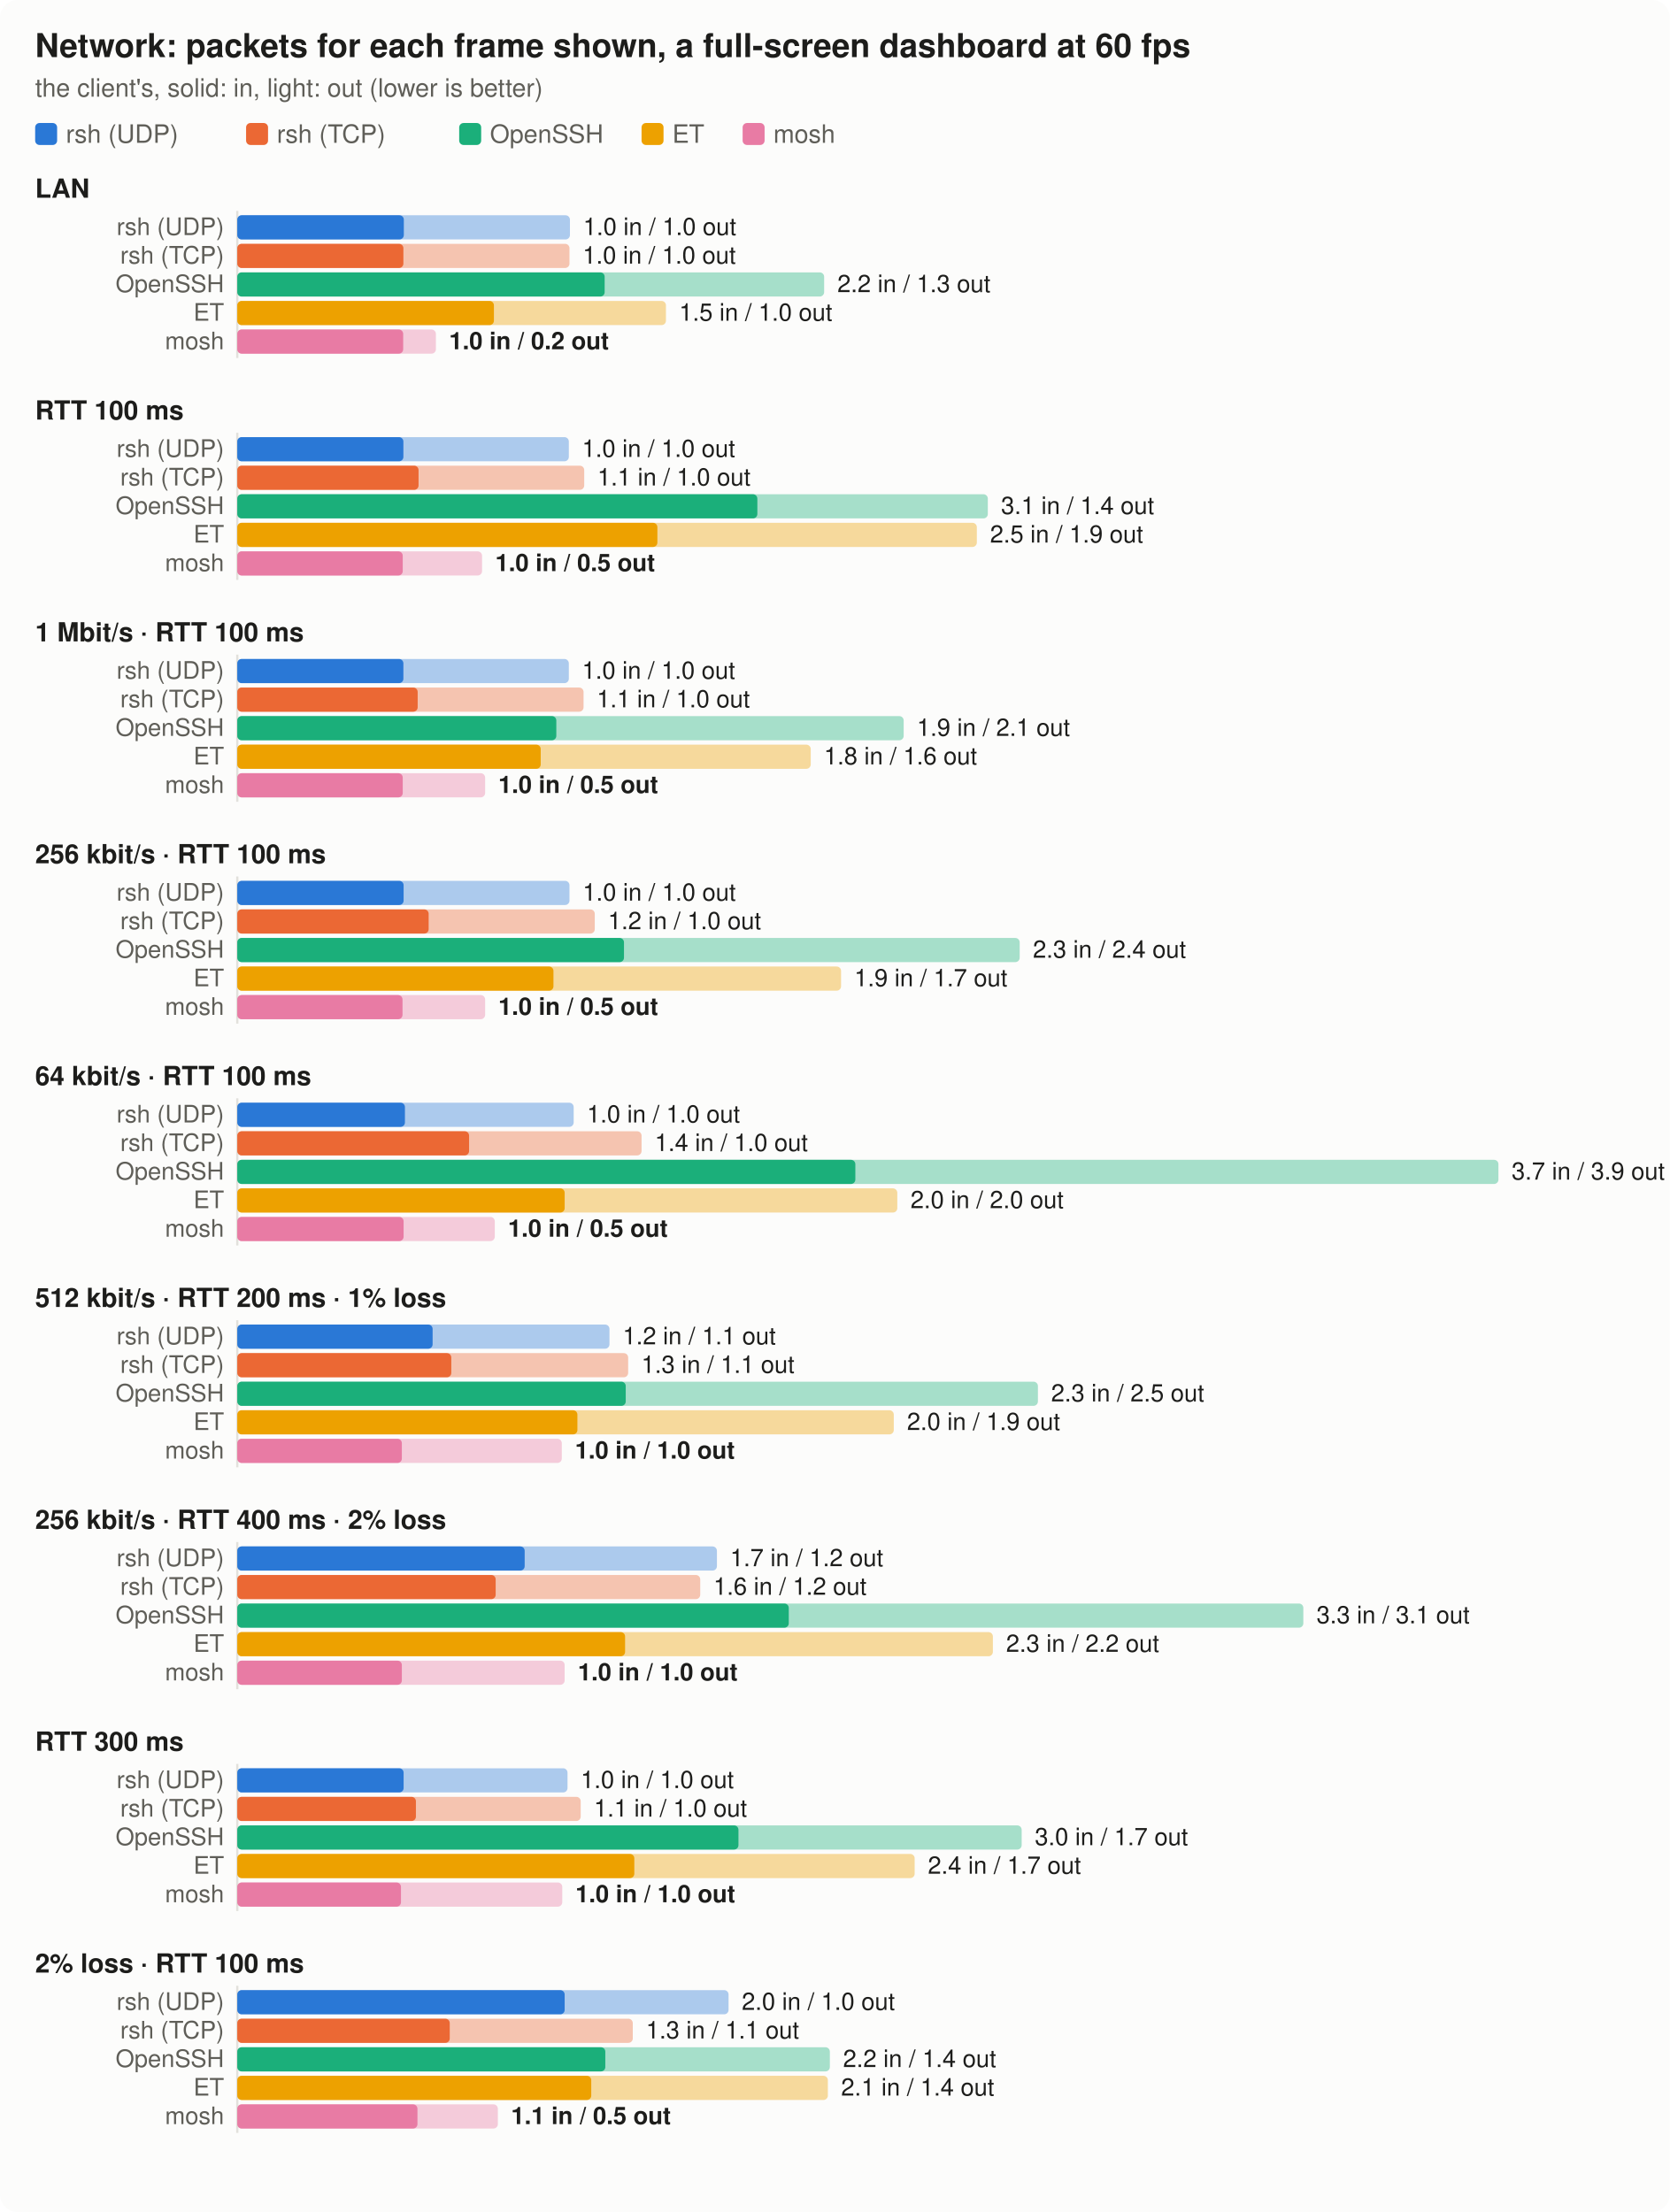
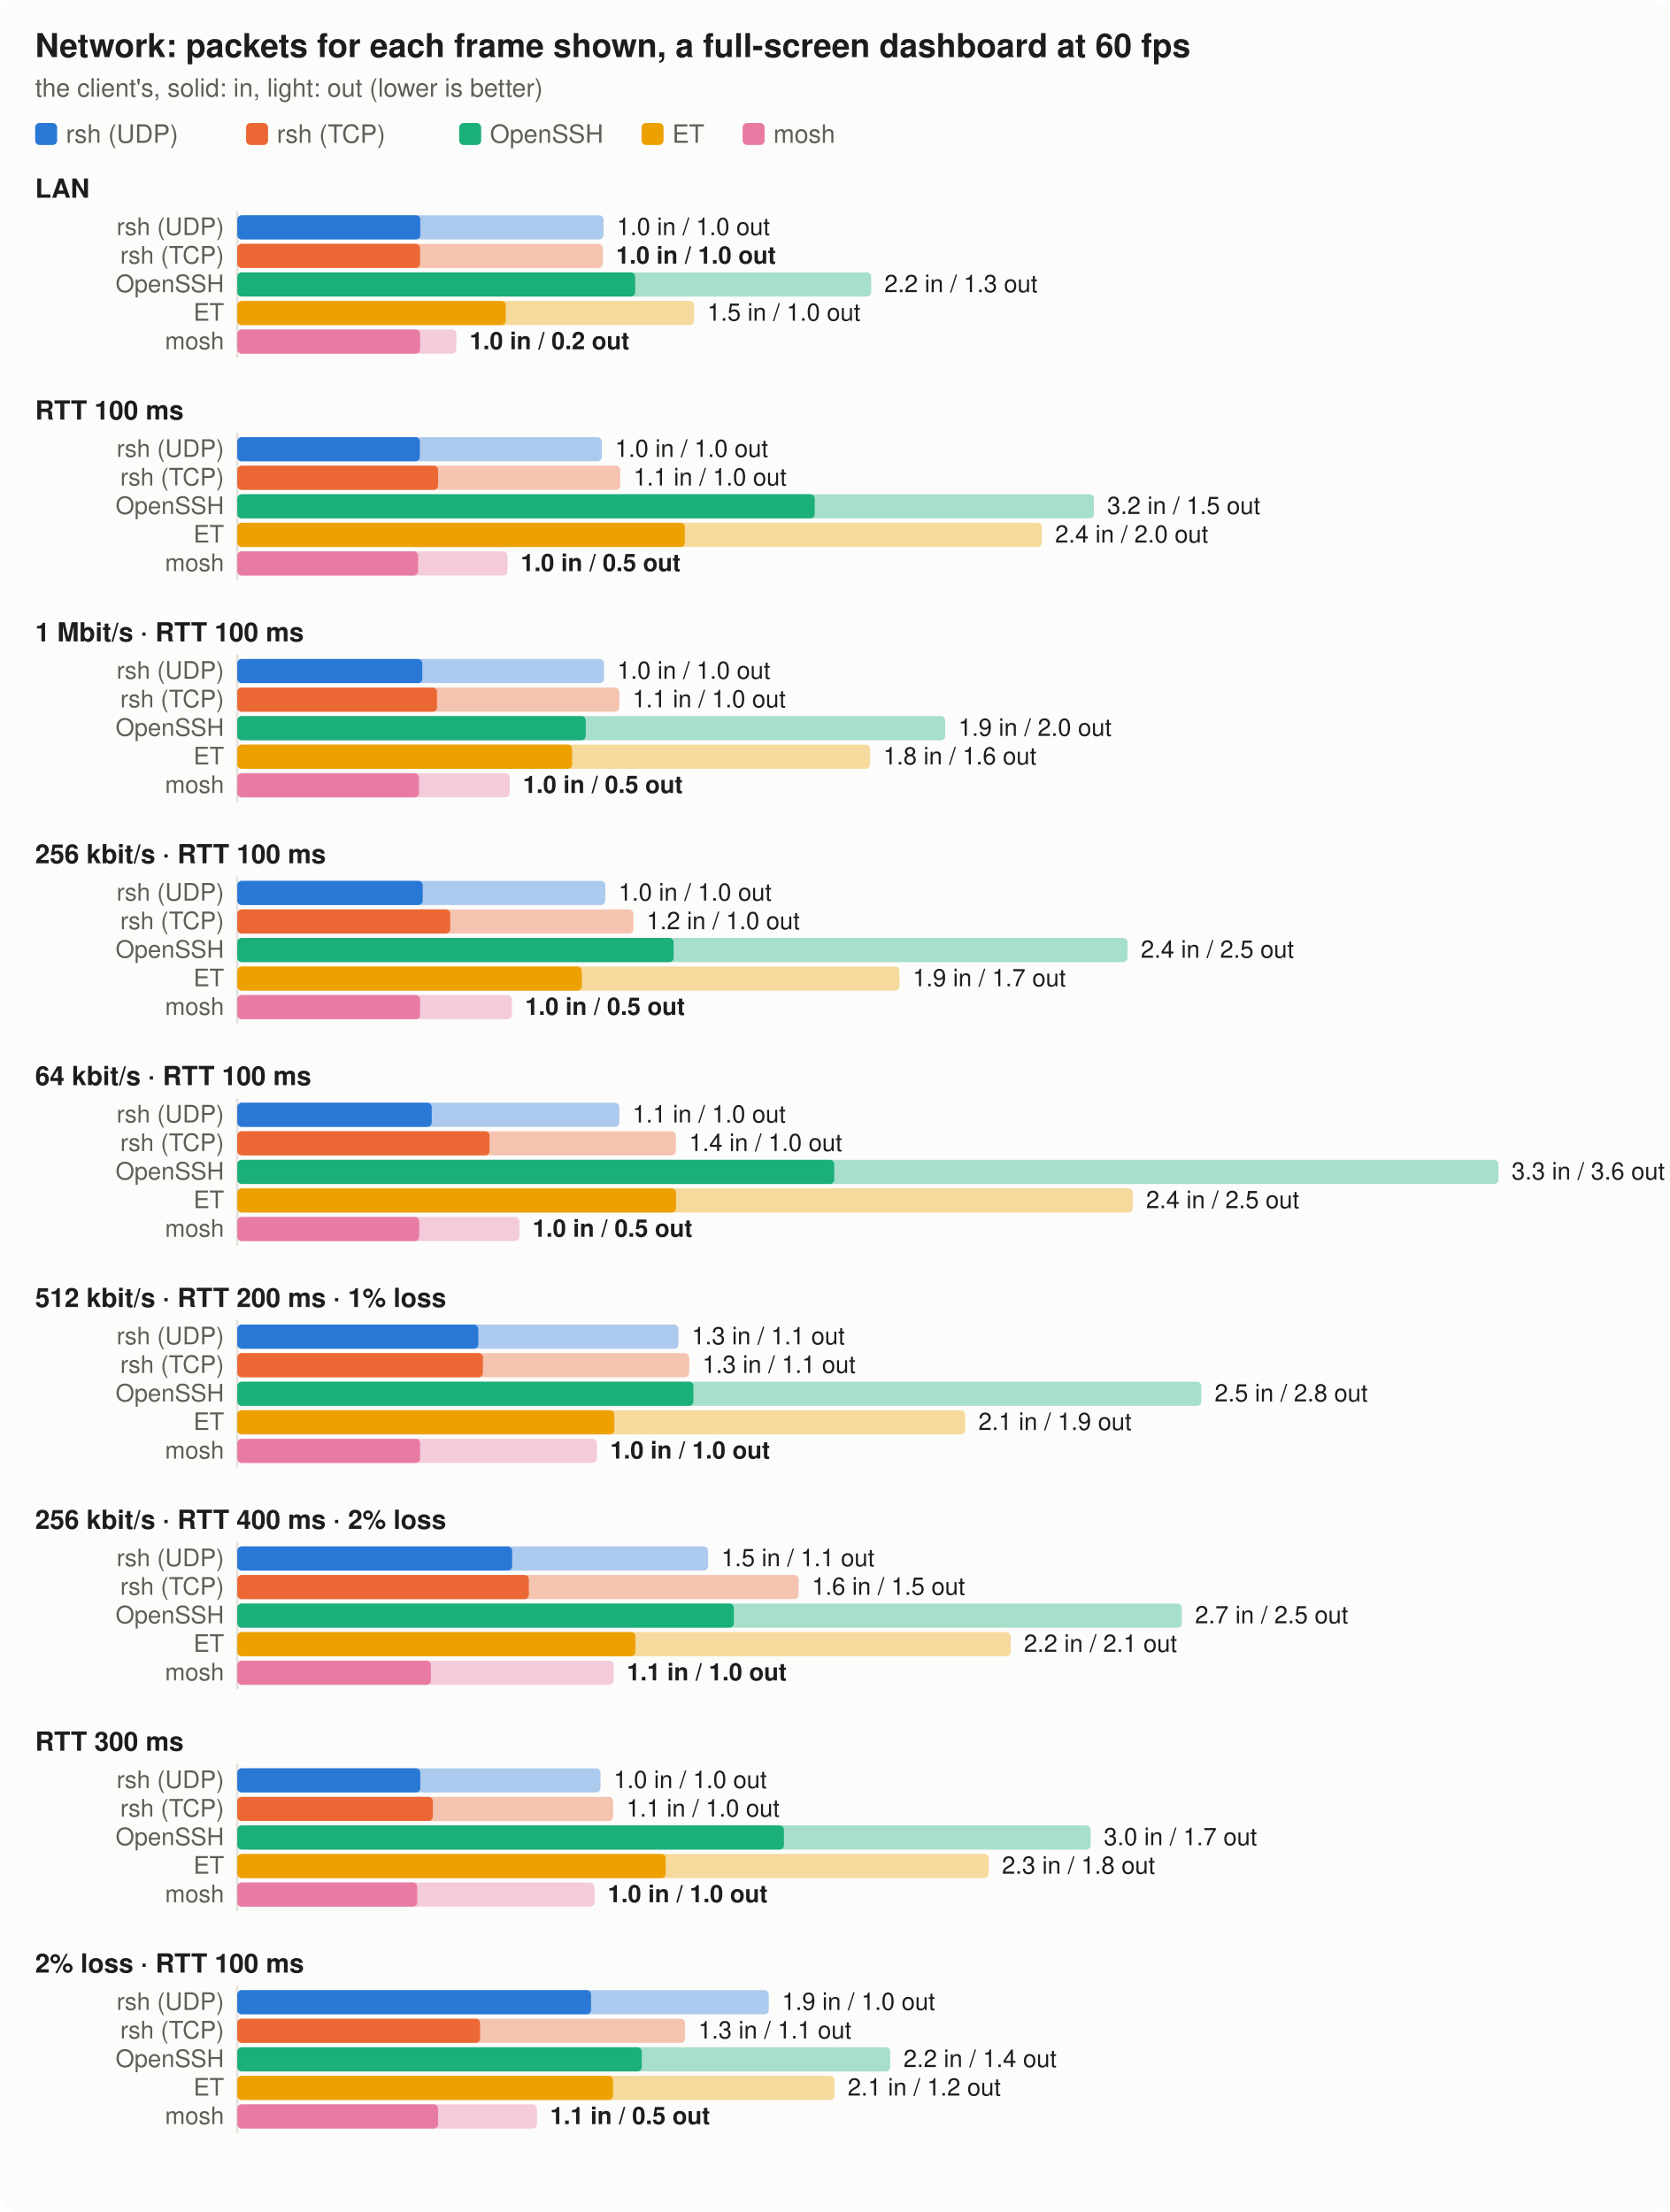
<svg xmlns="http://www.w3.org/2000/svg" width="760" height="1007" viewBox="0 0 760 1007" role="img" aria-label="Network: packets for each frame shown, a full-screen dashboard at 60 fps">
  <style>svg{font-family:-apple-system,BlinkMacSystemFont,'Segoe UI',Helvetica,Arial,sans-serif}.bg{fill:#fcfcfb}.t1{fill:#1d1d1b}.t2{fill:#5f5e58}.axis{stroke:#e2e1dc}.s-rsh{fill:#2a78d6}.s-rsh_tcp{fill:#eb6834}.s-ssh{fill:#1baf7a}.s-et{fill:#eda100}.s-mosh{fill:#e87ba4}@media (prefers-color-scheme:dark){.bg{fill:#1a1a19}.t1{fill:#f0efec}.t2{fill:#c3c2b7}.axis{stroke:#3a3a37}.s-rsh{fill:#3987e5}.s-rsh_tcp{fill:#d95926}.s-ssh{fill:#199e70}.s-et{fill:#c98500}.s-mosh{fill:#d55181}}</style>
  <rect class="bg" width="100%" height="100%" rx="8" />
  <text class="t1" x="16" y="26" font-size="15" font-weight="600">Network: packets for each frame shown, a full-screen dashboard at 60 fps</text>
  <text class="t2" x="16" y="44" font-size="11.5">the client's, solid: in, light: out (lower is better)</text>
  <rect class="s-rsh" x="16" y="56" width="10" height="10" rx="2" />
  <text class="t2" x="30" y="65" font-size="11.5">rsh (UDP)</text>
  <rect class="s-rsh_tcp" x="112" y="56" width="10" height="10" rx="2" />
  <text class="t2" x="126" y="65" font-size="11.5">rsh (TCP)</text>
  <rect class="s-ssh" x="209" y="56" width="10" height="10" rx="2" />
  <text class="t2" x="223" y="65" font-size="11.5">OpenSSH</text>
  <rect class="s-et" x="292" y="56" width="10" height="10" rx="2" />
  <text class="t2" x="306" y="65" font-size="11.5">ET</text>
  <rect class="s-mosh" x="338" y="56" width="10" height="10" rx="2" />
  <text class="t2" x="352" y="65" font-size="11.5">mosh</text>
  <text class="t1" x="16" y="90" font-size="12" font-weight="600">LAN</text>
  <line class="axis" x1="108" y1="96" x2="108" y2="163" stroke-width="1" />
  <text class="t2" x="102" y="107" font-size="11" text-anchor="end">rsh (UDP)</text>
-   <rect class="s-rsh" x="108" y="98" width="151.4" height="11" rx="2" opacity="0.38" />
-   <rect class="s-rsh" x="108" y="98" width="75.8" height="11" rx="2" />
-   <text class="t1" x="265.4" y="107" font-size="11">1.0 in / 1.0 out</text>
+   <rect class="s-rsh" x="108" y="98" width="166.7" height="11" rx="2" opacity="0.38" />
+   <rect class="s-rsh" x="108" y="98" width="83.3" height="11" rx="2" />
+   <text class="t1" x="280.7" y="107" font-size="11">1.0 in / 1.0 out</text>
  <text class="t2" x="102" y="120" font-size="11" text-anchor="end">rsh (TCP)</text>
-   <rect class="s-rsh_tcp" x="108" y="111" width="151.2" height="11" rx="2" opacity="0.38" />
-   <rect class="s-rsh_tcp" x="108" y="111" width="75.6" height="11" rx="2" />
-   <text class="t1" x="265.2" y="120" font-size="11">1.0 in / 1.0 out</text>
+   <rect class="s-rsh_tcp" x="108" y="111" width="166.4" height="11" rx="2" opacity="0.38" />
+   <rect class="s-rsh_tcp" x="108" y="111" width="83.2" height="11" rx="2" />
+   <text class="t1" x="280.4" y="120" font-size="11" font-weight="600">1.0 in / 1.0 out</text>
  <text class="t2" x="102" y="133" font-size="11" text-anchor="end">OpenSSH</text>
-   <rect class="s-ssh" x="108" y="124" width="267.1" height="11" rx="2" opacity="0.38" />
-   <rect class="s-ssh" x="108" y="124" width="167.2" height="11" rx="2" />
-   <text class="t1" x="381.1" y="133" font-size="11">2.2 in / 1.3 out</text>
+   <rect class="s-ssh" x="108" y="124" width="288.5" height="11" rx="2" opacity="0.38" />
+   <rect class="s-ssh" x="108" y="124" width="181.1" height="11" rx="2" />
+   <text class="t1" x="402.5" y="133" font-size="11">2.2 in / 1.3 out</text>
  <text class="t2" x="102" y="146" font-size="11" text-anchor="end">ET</text>
-   <rect class="s-et" x="108" y="137" width="195.1" height="11" rx="2" opacity="0.38" />
-   <rect class="s-et" x="108" y="137" width="116.8" height="11" rx="2" />
-   <text class="t1" x="309.1" y="146" font-size="11">1.5 in / 1.0 out</text>
+   <rect class="s-et" x="108" y="137" width="207.9" height="11" rx="2" opacity="0.38" />
+   <rect class="s-et" x="108" y="137" width="122.2" height="11" rx="2" />
+   <text class="t1" x="321.9" y="146" font-size="11">1.5 in / 1.0 out</text>
  <text class="t2" x="102" y="159" font-size="11" text-anchor="end">mosh</text>
-   <rect class="s-mosh" x="108" y="150" width="90.4" height="11" rx="2" opacity="0.38" />
-   <rect class="s-mosh" x="108" y="150" width="75.5" height="11" rx="2" />
-   <text class="t1" x="204.4" y="159" font-size="11" font-weight="600">1.0 in / 0.2 out</text>
+   <rect class="s-mosh" x="108" y="150" width="99.7" height="11" rx="2" opacity="0.38" />
+   <rect class="s-mosh" x="108" y="150" width="83.2" height="11" rx="2" />
+   <text class="t1" x="213.7" y="159" font-size="11" font-weight="600">1.0 in / 0.2 out</text>
  <text class="t1" x="16" y="191" font-size="12" font-weight="600">RTT 100 ms</text>
  <line class="axis" x1="108" y1="197" x2="108" y2="264" stroke-width="1" />
  <text class="t2" x="102" y="208" font-size="11" text-anchor="end">rsh (UDP)</text>
-   <rect class="s-rsh" x="108" y="199" width="150.9" height="11" rx="2" opacity="0.38" />
-   <rect class="s-rsh" x="108" y="199" width="75.6" height="11" rx="2" />
-   <text class="t1" x="264.9" y="208" font-size="11">1.0 in / 1.0 out</text>
+   <rect class="s-rsh" x="108" y="199" width="165.9" height="11" rx="2" opacity="0.38" />
+   <rect class="s-rsh" x="108" y="199" width="83.1" height="11" rx="2" />
+   <text class="t1" x="279.9" y="208" font-size="11">1.0 in / 1.0 out</text>
  <text class="t2" x="102" y="221" font-size="11" text-anchor="end">rsh (TCP)</text>
-   <rect class="s-rsh_tcp" x="108" y="212" width="157.9" height="11" rx="2" opacity="0.38" />
-   <rect class="s-rsh_tcp" x="108" y="212" width="82.5" height="11" rx="2" />
-   <text class="t1" x="271.9" y="221" font-size="11">1.1 in / 1.0 out</text>
+   <rect class="s-rsh_tcp" x="108" y="212" width="174.3" height="11" rx="2" opacity="0.38" />
+   <rect class="s-rsh_tcp" x="108" y="212" width="91.4" height="11" rx="2" />
+   <text class="t1" x="288.3" y="221" font-size="11">1.1 in / 1.0 out</text>
  <text class="t2" x="102" y="234" font-size="11" text-anchor="end">OpenSSH</text>
-   <rect class="s-ssh" x="108" y="225" width="341.6" height="11" rx="2" opacity="0.38" />
-   <rect class="s-ssh" x="108" y="225" width="236.7" height="11" rx="2" />
-   <text class="t1" x="455.6" y="234" font-size="11">3.1 in / 1.4 out</text>
+   <rect class="s-ssh" x="108" y="225" width="389.9" height="11" rx="2" opacity="0.38" />
+   <rect class="s-ssh" x="108" y="225" width="262.8" height="11" rx="2" />
+   <text class="t1" x="503.9" y="234" font-size="11">3.2 in / 1.5 out</text>
  <text class="t2" x="102" y="247" font-size="11" text-anchor="end">ET</text>
-   <rect class="s-et" x="108" y="238" width="336.6" height="11" rx="2" opacity="0.38" />
-   <rect class="s-et" x="108" y="238" width="191.2" height="11" rx="2" />
-   <text class="t1" x="450.6" y="247" font-size="11">2.5 in / 1.9 out</text>
+   <rect class="s-et" x="108" y="238" width="366.2" height="11" rx="2" opacity="0.38" />
+   <rect class="s-et" x="108" y="238" width="203.7" height="11" rx="2" />
+   <text class="t1" x="480.2" y="247" font-size="11">2.4 in / 2.0 out</text>
  <text class="t2" x="102" y="260" font-size="11" text-anchor="end">mosh</text>
-   <rect class="s-mosh" x="108" y="251" width="111.4" height="11" rx="2" opacity="0.38" />
-   <rect class="s-mosh" x="108" y="251" width="75.3" height="11" rx="2" />
-   <text class="t1" x="225.4" y="260" font-size="11" font-weight="600">1.0 in / 0.5 out</text>
+   <rect class="s-mosh" x="108" y="251" width="123.0" height="11" rx="2" opacity="0.38" />
+   <rect class="s-mosh" x="108" y="251" width="82.3" height="11" rx="2" />
+   <text class="t1" x="237.0" y="260" font-size="11" font-weight="600">1.0 in / 0.5 out</text>
  <text class="t1" x="16" y="292" font-size="12" font-weight="600">1 Mbit/s · RTT 100 ms</text>
  <line class="axis" x1="108" y1="298" x2="108" y2="365" stroke-width="1" />
  <text class="t2" x="102" y="309" font-size="11" text-anchor="end">rsh (UDP)</text>
-   <rect class="s-rsh" x="108" y="300" width="150.9" height="11" rx="2" opacity="0.38" />
-   <rect class="s-rsh" x="108" y="300" width="75.6" height="11" rx="2" />
-   <text class="t1" x="264.9" y="309" font-size="11">1.0 in / 1.0 out</text>
+   <rect class="s-rsh" x="108" y="300" width="166.9" height="11" rx="2" opacity="0.38" />
+   <rect class="s-rsh" x="108" y="300" width="84.2" height="11" rx="2" />
+   <text class="t1" x="280.9" y="309" font-size="11">1.0 in / 1.0 out</text>
  <text class="t2" x="102" y="322" font-size="11" text-anchor="end">rsh (TCP)</text>
-   <rect class="s-rsh_tcp" x="108" y="313" width="157.6" height="11" rx="2" opacity="0.38" />
-   <rect class="s-rsh_tcp" x="108" y="313" width="82.1" height="11" rx="2" />
-   <text class="t1" x="271.6" y="322" font-size="11">1.1 in / 1.0 out</text>
+   <rect class="s-rsh_tcp" x="108" y="313" width="173.9" height="11" rx="2" opacity="0.38" />
+   <rect class="s-rsh_tcp" x="108" y="313" width="90.9" height="11" rx="2" />
+   <text class="t1" x="287.9" y="322" font-size="11">1.1 in / 1.0 out</text>
  <text class="t2" x="102" y="335" font-size="11" text-anchor="end">OpenSSH</text>
-   <rect class="s-ssh" x="108" y="326" width="303.3" height="11" rx="2" opacity="0.38" />
-   <rect class="s-ssh" x="108" y="326" width="145.2" height="11" rx="2" />
-   <text class="t1" x="417.3" y="335" font-size="11">1.9 in / 2.1 out</text>
+   <rect class="s-ssh" x="108" y="326" width="322.2" height="11" rx="2" opacity="0.38" />
+   <rect class="s-ssh" x="108" y="326" width="158.6" height="11" rx="2" />
+   <text class="t1" x="436.2" y="335" font-size="11">1.9 in / 2.0 out</text>
  <text class="t2" x="102" y="348" font-size="11" text-anchor="end">ET</text>
-   <rect class="s-et" x="108" y="339" width="261.0" height="11" rx="2" opacity="0.38" />
-   <rect class="s-et" x="108" y="339" width="138.1" height="11" rx="2" />
-   <text class="t1" x="375.0" y="348" font-size="11">1.8 in / 1.6 out</text>
+   <rect class="s-et" x="108" y="339" width="288.0" height="11" rx="2" opacity="0.38" />
+   <rect class="s-et" x="108" y="339" width="152.4" height="11" rx="2" />
+   <text class="t1" x="402.0" y="348" font-size="11">1.8 in / 1.6 out</text>
  <text class="t2" x="102" y="361" font-size="11" text-anchor="end">mosh</text>
-   <rect class="s-mosh" x="108" y="352" width="112.8" height="11" rx="2" opacity="0.38" />
-   <rect class="s-mosh" x="108" y="352" width="75.3" height="11" rx="2" />
-   <text class="t1" x="226.8" y="361" font-size="11" font-weight="600">1.0 in / 0.5 out</text>
+   <rect class="s-mosh" x="108" y="352" width="124.0" height="11" rx="2" opacity="0.38" />
+   <rect class="s-mosh" x="108" y="352" width="82.7" height="11" rx="2" />
+   <text class="t1" x="238.0" y="361" font-size="11" font-weight="600">1.0 in / 0.5 out</text>
  <text class="t1" x="16" y="393" font-size="12" font-weight="600">256 kbit/s · RTT 100 ms</text>
  <line class="axis" x1="108" y1="399" x2="108" y2="466" stroke-width="1" />
  <text class="t2" x="102" y="410" font-size="11" text-anchor="end">rsh (UDP)</text>
-   <rect class="s-rsh" x="108" y="401" width="151.2" height="11" rx="2" opacity="0.38" />
-   <rect class="s-rsh" x="108" y="401" width="75.7" height="11" rx="2" />
-   <text class="t1" x="265.2" y="410" font-size="11">1.0 in / 1.0 out</text>
+   <rect class="s-rsh" x="108" y="401" width="167.5" height="11" rx="2" opacity="0.38" />
+   <rect class="s-rsh" x="108" y="401" width="84.4" height="11" rx="2" />
+   <text class="t1" x="281.5" y="410" font-size="11">1.0 in / 1.0 out</text>
  <text class="t2" x="102" y="423" font-size="11" text-anchor="end">rsh (TCP)</text>
-   <rect class="s-rsh_tcp" x="108" y="414" width="162.7" height="11" rx="2" opacity="0.38" />
-   <rect class="s-rsh_tcp" x="108" y="414" width="87.1" height="11" rx="2" />
-   <text class="t1" x="276.7" y="423" font-size="11">1.2 in / 1.0 out</text>
+   <rect class="s-rsh_tcp" x="108" y="414" width="180.3" height="11" rx="2" opacity="0.38" />
+   <rect class="s-rsh_tcp" x="108" y="414" width="96.9" height="11" rx="2" />
+   <text class="t1" x="294.3" y="423" font-size="11">1.2 in / 1.0 out</text>
  <text class="t2" x="102" y="436" font-size="11" text-anchor="end">OpenSSH</text>
-   <rect class="s-ssh" x="108" y="427" width="356.1" height="11" rx="2" opacity="0.38" />
-   <rect class="s-ssh" x="108" y="427" width="176.0" height="11" rx="2" />
-   <text class="t1" x="470.1" y="436" font-size="11">2.3 in / 2.4 out</text>
+   <rect class="s-ssh" x="108" y="427" width="405.2" height="11" rx="2" opacity="0.38" />
+   <rect class="s-ssh" x="108" y="427" width="198.6" height="11" rx="2" />
+   <text class="t1" x="519.2" y="436" font-size="11">2.4 in / 2.5 out</text>
  <text class="t2" x="102" y="449" font-size="11" text-anchor="end">ET</text>
-   <rect class="s-et" x="108" y="440" width="274.8" height="11" rx="2" opacity="0.38" />
-   <rect class="s-et" x="108" y="440" width="143.9" height="11" rx="2" />
-   <text class="t1" x="388.8" y="449" font-size="11">1.9 in / 1.7 out</text>
+   <rect class="s-et" x="108" y="440" width="301.4" height="11" rx="2" opacity="0.38" />
+   <rect class="s-et" x="108" y="440" width="156.8" height="11" rx="2" />
+   <text class="t1" x="415.4" y="449" font-size="11">1.9 in / 1.7 out</text>
  <text class="t2" x="102" y="462" font-size="11" text-anchor="end">mosh</text>
-   <rect class="s-mosh" x="108" y="453" width="112.8" height="11" rx="2" opacity="0.38" />
-   <rect class="s-mosh" x="108" y="453" width="75.2" height="11" rx="2" />
-   <text class="t1" x="226.8" y="462" font-size="11" font-weight="600">1.0 in / 0.5 out</text>
+   <rect class="s-mosh" x="108" y="453" width="125.0" height="11" rx="2" opacity="0.38" />
+   <rect class="s-mosh" x="108" y="453" width="83.2" height="11" rx="2" />
+   <text class="t1" x="239.0" y="462" font-size="11" font-weight="600">1.0 in / 0.5 out</text>
  <text class="t1" x="16" y="494" font-size="12" font-weight="600">64 kbit/s · RTT 100 ms</text>
  <line class="axis" x1="108" y1="500" x2="108" y2="567" stroke-width="1" />
  <text class="t2" x="102" y="511" font-size="11" text-anchor="end">rsh (UDP)</text>
-   <rect class="s-rsh" x="108" y="502" width="153.1" height="11" rx="2" opacity="0.38" />
-   <rect class="s-rsh" x="108" y="502" width="76.3" height="11" rx="2" />
-   <text class="t1" x="267.1" y="511" font-size="11">1.0 in / 1.0 out</text>
+   <rect class="s-rsh" x="108" y="502" width="173.9" height="11" rx="2" opacity="0.38" />
+   <rect class="s-rsh" x="108" y="502" width="88.5" height="11" rx="2" />
+   <text class="t1" x="287.9" y="511" font-size="11">1.1 in / 1.0 out</text>
  <text class="t2" x="102" y="524" font-size="11" text-anchor="end">rsh (TCP)</text>
-   <rect class="s-rsh_tcp" x="108" y="515" width="184.0" height="11" rx="2" opacity="0.38" />
-   <rect class="s-rsh_tcp" x="108" y="515" width="105.5" height="11" rx="2" />
-   <text class="t1" x="298.0" y="524" font-size="11">1.4 in / 1.0 out</text>
+   <rect class="s-rsh_tcp" x="108" y="515" width="199.6" height="11" rx="2" opacity="0.38" />
+   <rect class="s-rsh_tcp" x="108" y="515" width="114.8" height="11" rx="2" />
+   <text class="t1" x="313.6" y="524" font-size="11">1.4 in / 1.0 out</text>
  <text class="t2" x="102" y="537" font-size="11" text-anchor="end">OpenSSH</text>
  <rect class="s-ssh" x="108" y="528" width="574.0" height="11" rx="2" opacity="0.38" />
-   <rect class="s-ssh" x="108" y="528" width="281.3" height="11" rx="2" />
-   <text class="t1" x="688.0" y="537" font-size="11">3.7 in / 3.9 out</text>
+   <rect class="s-ssh" x="108" y="528" width="271.7" height="11" rx="2" />
+   <text class="t1" x="688.0" y="537" font-size="11">3.3 in / 3.6 out</text>
  <text class="t2" x="102" y="550" font-size="11" text-anchor="end">ET</text>
-   <rect class="s-et" x="108" y="541" width="300.4" height="11" rx="2" opacity="0.38" />
-   <rect class="s-et" x="108" y="541" width="149.0" height="11" rx="2" />
-   <text class="t1" x="414.4" y="550" font-size="11">2.0 in / 2.0 out</text>
+   <rect class="s-et" x="108" y="541" width="407.6" height="11" rx="2" opacity="0.38" />
+   <rect class="s-et" x="108" y="541" width="199.7" height="11" rx="2" />
+   <text class="t1" x="521.6" y="550" font-size="11">2.4 in / 2.5 out</text>
  <text class="t2" x="102" y="563" font-size="11" text-anchor="end">mosh</text>
-   <rect class="s-mosh" x="108" y="554" width="117.2" height="11" rx="2" opacity="0.38" />
-   <rect class="s-mosh" x="108" y="554" width="75.7" height="11" rx="2" />
-   <text class="t1" x="231.2" y="563" font-size="11" font-weight="600">1.0 in / 0.5 out</text>
+   <rect class="s-mosh" x="108" y="554" width="128.4" height="11" rx="2" opacity="0.38" />
+   <rect class="s-mosh" x="108" y="554" width="82.8" height="11" rx="2" />
+   <text class="t1" x="242.4" y="563" font-size="11" font-weight="600">1.0 in / 0.5 out</text>
  <text class="t1" x="16" y="595" font-size="12" font-weight="600">512 kbit/s · RTT 200 ms · 1% loss</text>
  <line class="axis" x1="108" y1="601" x2="108" y2="668" stroke-width="1" />
  <text class="t2" x="102" y="612" font-size="11" text-anchor="end">rsh (UDP)</text>
-   <rect class="s-rsh" x="108" y="603" width="169.4" height="11" rx="2" opacity="0.38" />
-   <rect class="s-rsh" x="108" y="603" width="88.9" height="11" rx="2" />
-   <text class="t1" x="283.4" y="612" font-size="11">1.2 in / 1.1 out</text>
+   <rect class="s-rsh" x="108" y="603" width="200.8" height="11" rx="2" opacity="0.38" />
+   <rect class="s-rsh" x="108" y="603" width="109.7" height="11" rx="2" />
+   <text class="t1" x="314.8" y="612" font-size="11">1.3 in / 1.1 out</text>
  <text class="t2" x="102" y="625" font-size="11" text-anchor="end">rsh (TCP)</text>
-   <rect class="s-rsh_tcp" x="108" y="616" width="177.9" height="11" rx="2" opacity="0.38" />
-   <rect class="s-rsh_tcp" x="108" y="616" width="97.4" height="11" rx="2" />
-   <text class="t1" x="291.9" y="625" font-size="11">1.3 in / 1.1 out</text>
+   <rect class="s-rsh_tcp" x="108" y="616" width="205.7" height="11" rx="2" opacity="0.38" />
+   <rect class="s-rsh_tcp" x="108" y="616" width="111.8" height="11" rx="2" />
+   <text class="t1" x="319.7" y="625" font-size="11">1.3 in / 1.1 out</text>
  <text class="t2" x="102" y="638" font-size="11" text-anchor="end">OpenSSH</text>
-   <rect class="s-ssh" x="108" y="629" width="364.4" height="11" rx="2" opacity="0.38" />
-   <rect class="s-ssh" x="108" y="629" width="176.8" height="11" rx="2" />
-   <text class="t1" x="478.4" y="638" font-size="11">2.3 in / 2.5 out</text>
+   <rect class="s-ssh" x="108" y="629" width="438.8" height="11" rx="2" opacity="0.38" />
+   <rect class="s-ssh" x="108" y="629" width="207.6" height="11" rx="2" />
+   <text class="t1" x="552.8" y="638" font-size="11">2.5 in / 2.8 out</text>
  <text class="t2" x="102" y="651" font-size="11" text-anchor="end">ET</text>
-   <rect class="s-et" x="108" y="642" width="298.8" height="11" rx="2" opacity="0.38" />
-   <rect class="s-et" x="108" y="642" width="154.8" height="11" rx="2" />
-   <text class="t1" x="412.8" y="651" font-size="11">2.0 in / 1.9 out</text>
+   <rect class="s-et" x="108" y="642" width="331.3" height="11" rx="2" opacity="0.38" />
+   <rect class="s-et" x="108" y="642" width="171.6" height="11" rx="2" />
+   <text class="t1" x="445.3" y="651" font-size="11">2.1 in / 1.9 out</text>
  <text class="t2" x="102" y="664" font-size="11" text-anchor="end">mosh</text>
-   <rect class="s-mosh" x="108" y="655" width="147.7" height="11" rx="2" opacity="0.38" />
-   <rect class="s-mosh" x="108" y="655" width="74.9" height="11" rx="2" />
-   <text class="t1" x="261.7" y="664" font-size="11" font-weight="600">1.0 in / 1.0 out</text>
+   <rect class="s-mosh" x="108" y="655" width="163.7" height="11" rx="2" opacity="0.38" />
+   <rect class="s-mosh" x="108" y="655" width="83.2" height="11" rx="2" />
+   <text class="t1" x="277.7" y="664" font-size="11" font-weight="600">1.0 in / 1.0 out</text>
  <text class="t1" x="16" y="696" font-size="12" font-weight="600">256 kbit/s · RTT 400 ms · 2% loss</text>
  <line class="axis" x1="108" y1="702" x2="108" y2="769" stroke-width="1" />
  <text class="t2" x="102" y="713" font-size="11" text-anchor="end">rsh (UDP)</text>
-   <rect class="s-rsh" x="108" y="704" width="218.3" height="11" rx="2" opacity="0.38" />
-   <rect class="s-rsh" x="108" y="704" width="130.8" height="11" rx="2" />
-   <text class="t1" x="332.3" y="713" font-size="11">1.7 in / 1.2 out</text>
+   <rect class="s-rsh" x="108" y="704" width="214.3" height="11" rx="2" opacity="0.38" />
+   <rect class="s-rsh" x="108" y="704" width="125.1" height="11" rx="2" />
+   <text class="t1" x="328.3" y="713" font-size="11">1.5 in / 1.1 out</text>
  <text class="t2" x="102" y="726" font-size="11" text-anchor="end">rsh (TCP)</text>
-   <rect class="s-rsh_tcp" x="108" y="717" width="210.7" height="11" rx="2" opacity="0.38" />
-   <rect class="s-rsh_tcp" x="108" y="717" width="117.6" height="11" rx="2" />
-   <text class="t1" x="324.7" y="726" font-size="11">1.6 in / 1.2 out</text>
+   <rect class="s-rsh_tcp" x="108" y="717" width="255.5" height="11" rx="2" opacity="0.38" />
+   <rect class="s-rsh_tcp" x="108" y="717" width="132.7" height="11" rx="2" />
+   <text class="t1" x="369.5" y="726" font-size="11">1.6 in / 1.5 out</text>
  <text class="t2" x="102" y="739" font-size="11" text-anchor="end">OpenSSH</text>
-   <rect class="s-ssh" x="108" y="730" width="485.2" height="11" rx="2" opacity="0.38" />
-   <rect class="s-ssh" x="108" y="730" width="251.0" height="11" rx="2" />
-   <text class="t1" x="599.2" y="739" font-size="11">3.3 in / 3.1 out</text>
+   <rect class="s-ssh" x="108" y="730" width="429.9" height="11" rx="2" opacity="0.38" />
+   <rect class="s-ssh" x="108" y="730" width="226.0" height="11" rx="2" />
+   <text class="t1" x="543.9" y="739" font-size="11">2.7 in / 2.5 out</text>
  <text class="t2" x="102" y="752" font-size="11" text-anchor="end">ET</text>
-   <rect class="s-et" x="108" y="743" width="343.9" height="11" rx="2" opacity="0.38" />
-   <rect class="s-et" x="108" y="743" width="176.5" height="11" rx="2" />
-   <text class="t1" x="457.9" y="752" font-size="11">2.3 in / 2.2 out</text>
+   <rect class="s-et" x="108" y="743" width="352.0" height="11" rx="2" opacity="0.38" />
+   <rect class="s-et" x="108" y="743" width="181.2" height="11" rx="2" />
+   <text class="t1" x="466.0" y="752" font-size="11">2.2 in / 2.1 out</text>
  <text class="t2" x="102" y="765" font-size="11" text-anchor="end">mosh</text>
-   <rect class="s-mosh" x="108" y="756" width="149.0" height="11" rx="2" opacity="0.38" />
-   <rect class="s-mosh" x="108" y="756" width="74.9" height="11" rx="2" />
-   <text class="t1" x="263.0" y="765" font-size="11" font-weight="600">1.0 in / 1.0 out</text>
+   <rect class="s-mosh" x="108" y="756" width="171.3" height="11" rx="2" opacity="0.38" />
+   <rect class="s-mosh" x="108" y="756" width="88.1" height="11" rx="2" />
+   <text class="t1" x="285.3" y="765" font-size="11" font-weight="600">1.1 in / 1.0 out</text>
  <text class="t1" x="16" y="797" font-size="12" font-weight="600">RTT 300 ms</text>
  <line class="axis" x1="108" y1="803" x2="108" y2="870" stroke-width="1" />
  <text class="t2" x="102" y="814" font-size="11" text-anchor="end">rsh (UDP)</text>
-   <rect class="s-rsh" x="108" y="805" width="150.3" height="11" rx="2" opacity="0.38" />
-   <rect class="s-rsh" x="108" y="805" width="75.7" height="11" rx="2" />
-   <text class="t1" x="264.3" y="814" font-size="11">1.0 in / 1.0 out</text>
+   <rect class="s-rsh" x="108" y="805" width="165.3" height="11" rx="2" opacity="0.38" />
+   <rect class="s-rsh" x="108" y="805" width="83.3" height="11" rx="2" />
+   <text class="t1" x="279.3" y="814" font-size="11">1.0 in / 1.0 out</text>
  <text class="t2" x="102" y="827" font-size="11" text-anchor="end">rsh (TCP)</text>
-   <rect class="s-rsh_tcp" x="108" y="818" width="156.3" height="11" rx="2" opacity="0.38" />
-   <rect class="s-rsh_tcp" x="108" y="818" width="81.3" height="11" rx="2" />
-   <text class="t1" x="270.3" y="827" font-size="11">1.1 in / 1.0 out</text>
+   <rect class="s-rsh_tcp" x="108" y="818" width="171.1" height="11" rx="2" opacity="0.38" />
+   <rect class="s-rsh_tcp" x="108" y="818" width="89.0" height="11" rx="2" />
+   <text class="t1" x="285.1" y="827" font-size="11">1.1 in / 1.0 out</text>
  <text class="t2" x="102" y="840" font-size="11" text-anchor="end">OpenSSH</text>
-   <rect class="s-ssh" x="108" y="831" width="357.0" height="11" rx="2" opacity="0.38" />
-   <rect class="s-ssh" x="108" y="831" width="228.1" height="11" rx="2" />
-   <text class="t1" x="471.0" y="840" font-size="11">3.0 in / 1.7 out</text>
+   <rect class="s-ssh" x="108" y="831" width="388.4" height="11" rx="2" opacity="0.38" />
+   <rect class="s-ssh" x="108" y="831" width="248.8" height="11" rx="2" />
+   <text class="t1" x="502.4" y="840" font-size="11">3.0 in / 1.7 out</text>
  <text class="t2" x="102" y="853" font-size="11" text-anchor="end">ET</text>
-   <rect class="s-et" x="108" y="844" width="308.3" height="11" rx="2" opacity="0.38" />
-   <rect class="s-et" x="108" y="844" width="180.7" height="11" rx="2" />
-   <text class="t1" x="422.3" y="853" font-size="11">2.4 in / 1.7 out</text>
+   <rect class="s-et" x="108" y="844" width="342.0" height="11" rx="2" opacity="0.38" />
+   <rect class="s-et" x="108" y="844" width="195.0" height="11" rx="2" />
+   <text class="t1" x="456.0" y="853" font-size="11">2.3 in / 1.8 out</text>
  <text class="t2" x="102" y="866" font-size="11" text-anchor="end">mosh</text>
-   <rect class="s-mosh" x="108" y="857" width="147.9" height="11" rx="2" opacity="0.38" />
-   <rect class="s-mosh" x="108" y="857" width="74.5" height="11" rx="2" />
-   <text class="t1" x="261.9" y="866" font-size="11" font-weight="600">1.0 in / 1.0 out</text>
+   <rect class="s-mosh" x="108" y="857" width="162.6" height="11" rx="2" opacity="0.38" />
+   <rect class="s-mosh" x="108" y="857" width="81.9" height="11" rx="2" />
+   <text class="t1" x="276.6" y="866" font-size="11" font-weight="600">1.0 in / 1.0 out</text>
  <text class="t1" x="16" y="898" font-size="12" font-weight="600">2% loss · RTT 100 ms</text>
  <line class="axis" x1="108" y1="904" x2="108" y2="971" stroke-width="1" />
  <text class="t2" x="102" y="915" font-size="11" text-anchor="end">rsh (UDP)</text>
-   <rect class="s-rsh" x="108" y="906" width="223.6" height="11" rx="2" opacity="0.38" />
-   <rect class="s-rsh" x="108" y="906" width="149.0" height="11" rx="2" />
-   <text class="t1" x="337.6" y="915" font-size="11">2.0 in / 1.0 out</text>
+   <rect class="s-rsh" x="108" y="906" width="241.9" height="11" rx="2" opacity="0.38" />
+   <rect class="s-rsh" x="108" y="906" width="161.0" height="11" rx="2" />
+   <text class="t1" x="355.9" y="915" font-size="11">1.9 in / 1.0 out</text>
  <text class="t2" x="102" y="928" font-size="11" text-anchor="end">rsh (TCP)</text>
-   <rect class="s-rsh_tcp" x="108" y="919" width="180.0" height="11" rx="2" opacity="0.38" />
-   <rect class="s-rsh_tcp" x="108" y="919" width="96.7" height="11" rx="2" />
-   <text class="t1" x="294.0" y="928" font-size="11">1.3 in / 1.1 out</text>
+   <rect class="s-rsh_tcp" x="108" y="919" width="203.8" height="11" rx="2" opacity="0.38" />
+   <rect class="s-rsh_tcp" x="108" y="919" width="110.5" height="11" rx="2" />
+   <text class="t1" x="317.8" y="928" font-size="11">1.3 in / 1.1 out</text>
  <text class="t2" x="102" y="941" font-size="11" text-anchor="end">OpenSSH</text>
-   <rect class="s-ssh" x="108" y="932" width="269.7" height="11" rx="2" opacity="0.38" />
-   <rect class="s-ssh" x="108" y="932" width="167.5" height="11" rx="2" />
-   <text class="t1" x="383.7" y="941" font-size="11">2.2 in / 1.4 out</text>
+   <rect class="s-ssh" x="108" y="932" width="297.2" height="11" rx="2" opacity="0.38" />
+   <rect class="s-ssh" x="108" y="932" width="184.1" height="11" rx="2" />
+   <text class="t1" x="411.2" y="941" font-size="11">2.2 in / 1.4 out</text>
  <text class="t2" x="102" y="954" font-size="11" text-anchor="end">ET</text>
-   <rect class="s-et" x="108" y="945" width="268.8" height="11" rx="2" opacity="0.38" />
-   <rect class="s-et" x="108" y="945" width="161.1" height="11" rx="2" />
-   <text class="t1" x="382.8" y="954" font-size="11">2.1 in / 1.4 out</text>
+   <rect class="s-et" x="108" y="945" width="271.8" height="11" rx="2" opacity="0.38" />
+   <rect class="s-et" x="108" y="945" width="171.0" height="11" rx="2" />
+   <text class="t1" x="385.8" y="954" font-size="11">2.1 in / 1.2 out</text>
  <text class="t2" x="102" y="967" font-size="11" text-anchor="end">mosh</text>
-   <rect class="s-mosh" x="108" y="958" width="118.6" height="11" rx="2" opacity="0.38" />
-   <rect class="s-mosh" x="108" y="958" width="82.0" height="11" rx="2" />
-   <text class="t1" x="232.6" y="967" font-size="11" font-weight="600">1.1 in / 0.5 out</text>
+   <rect class="s-mosh" x="108" y="958" width="136.4" height="11" rx="2" opacity="0.38" />
+   <rect class="s-mosh" x="108" y="958" width="91.4" height="11" rx="2" />
+   <text class="t1" x="250.4" y="967" font-size="11" font-weight="600">1.1 in / 0.5 out</text>
</svg>
